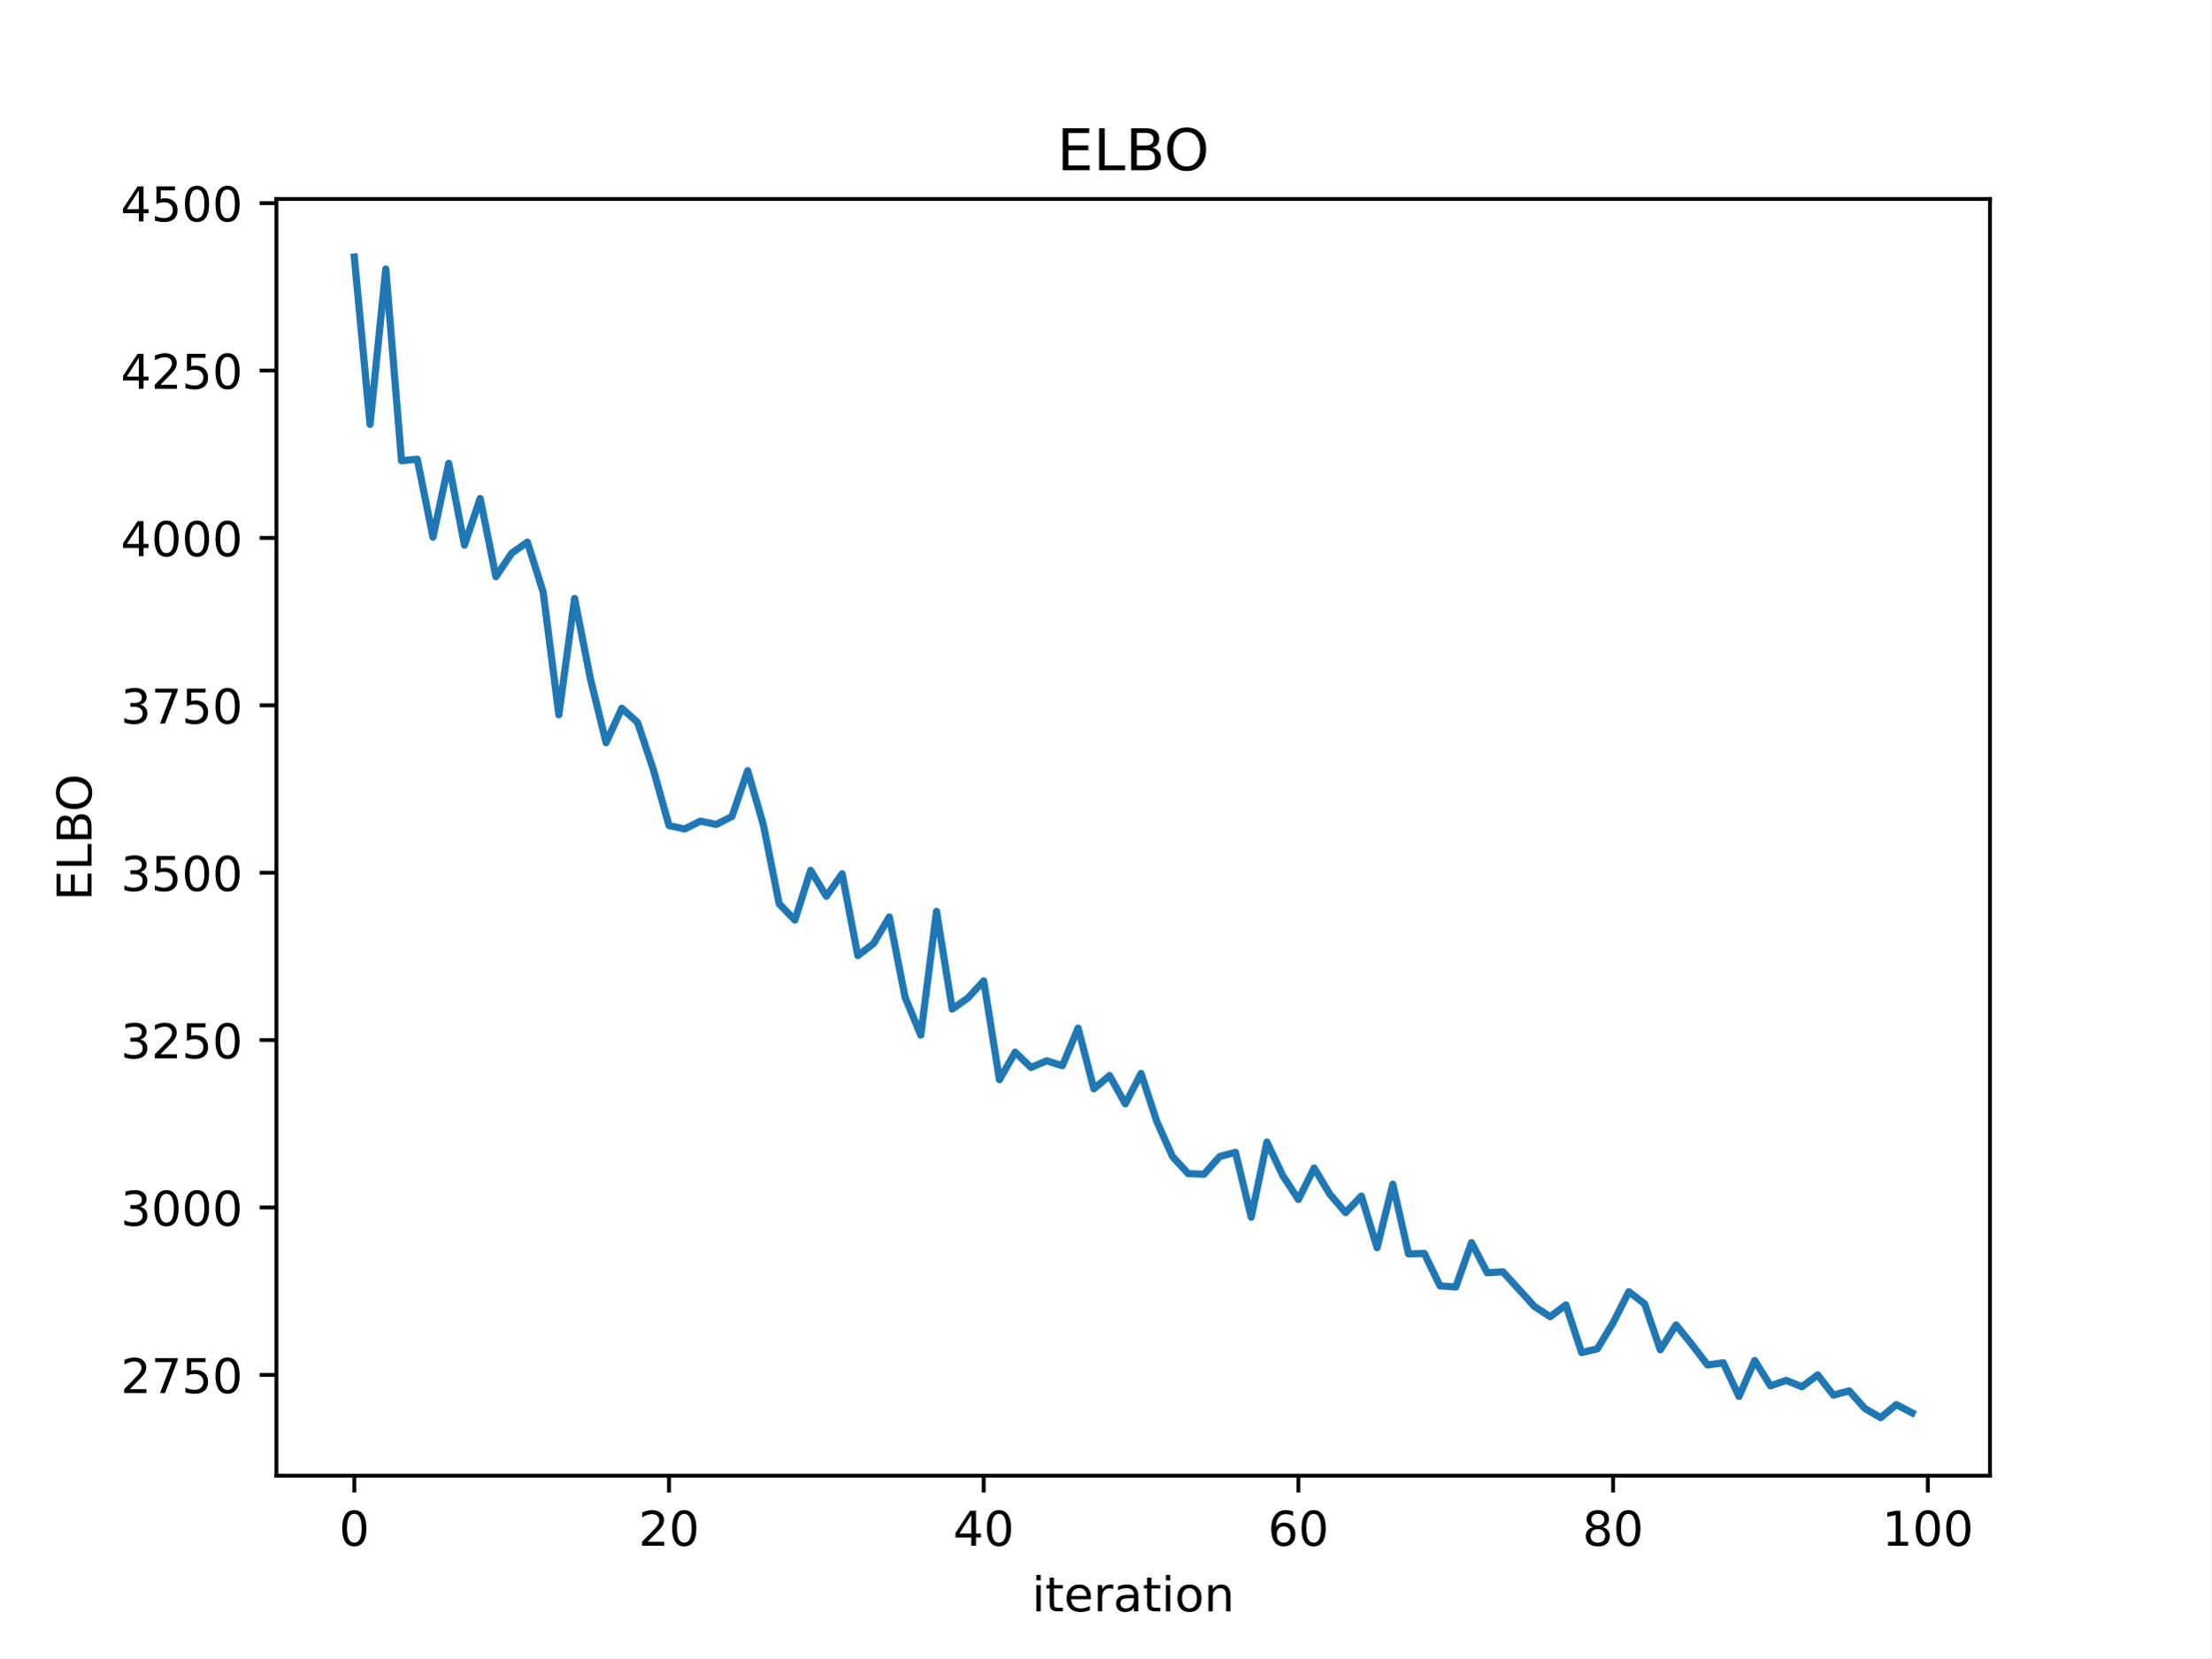
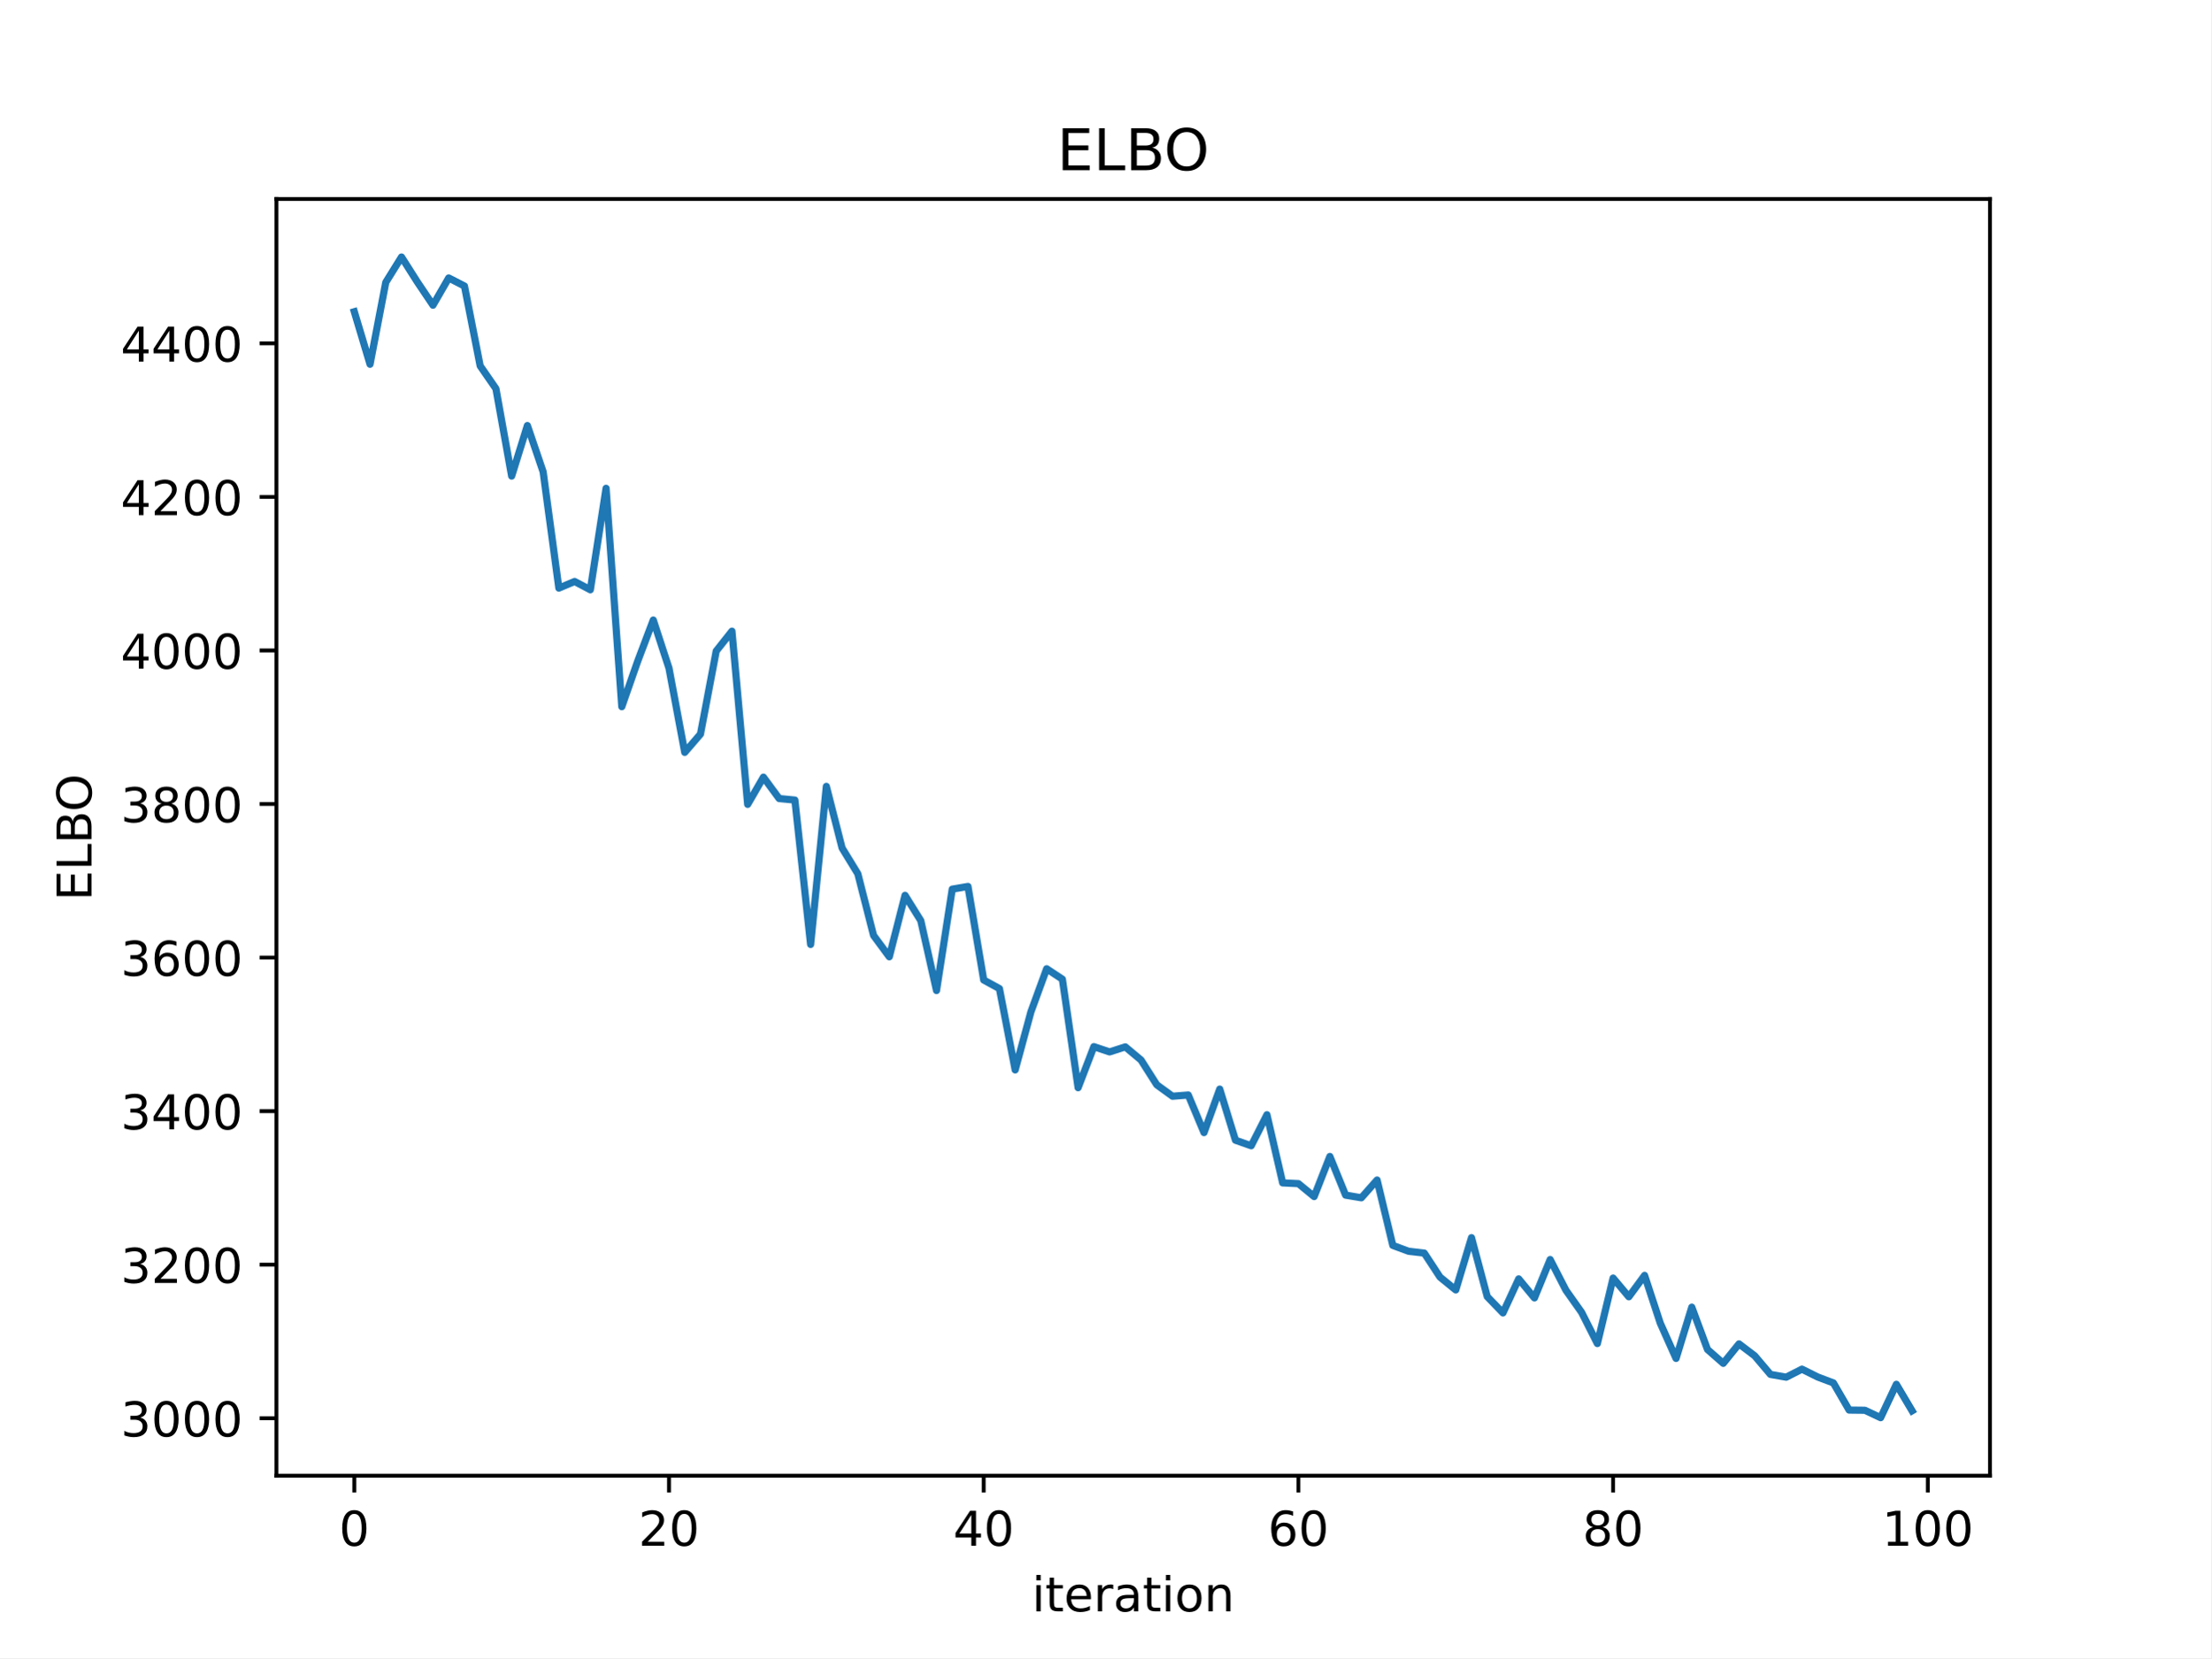
<svg xmlns="http://www.w3.org/2000/svg" xmlns:xlink="http://www.w3.org/1999/xlink" width="460.8pt" height="345.6pt" viewBox="0 0 460.8 345.6" version="1.1">
  <defs>
    <style type="text/css">*{stroke-linejoin: round; stroke-linecap: butt}</style>
  </defs>
  <g id="figure_1">
    <g id="patch_1">
      <path d="M 0 345.6  L 460.8 345.6  L 460.8 0  L 0 0  z " style="fill: #ffffff" />
    </g>
    <g id="axes_1">
      <g id="patch_2">
        <path d="M 57.6 307.584  L 414.72 307.584  L 414.72 41.472  L 57.6 41.472  z " style="fill: #ffffff" />
      </g>
      <g id="matplotlib.axis_1">
        <g id="xtick_1">
          <g id="line2d_1">
            <defs>
-               <path id="m9cd93bcf2d" d="M 0 0  L 0 3.5  " style="stroke: #000000; stroke-width: 0.8" />
+               <path id="m5840053bde" d="M 0 0  L 0 3.5  " style="stroke: #000000; stroke-width: 0.8" />
            </defs>
            <g>
-               <use xlink:href="#m9cd93bcf2d" x="73.833" y="307.584" style="stroke: #000000; stroke-width: 0.8" />
+               <use xlink:href="#m5840053bde" x="73.833" y="307.584" style="stroke: #000000; stroke-width: 0.8" />
            </g>
          </g>
          <g id="text_1">
            <g transform="translate(70.65148 322.1824) scale(0.1 -0.1)">
              <defs>
                <path id="DejaVuSans-30" d="M 2034 4250  Q 1547 4250 1301 3770  Q 1056 3291 1056 2328  Q 1056 1369 1301 889  Q 1547 409 2034 409  Q 2525 409 2770 889  Q 3016 1369 3016 2328  Q 3016 3291 2770 3770  Q 2525 4250 2034 4250  z M 2034 4750  Q 2819 4750 3233 4129  Q 3647 3509 3647 2328  Q 3647 1150 3233 529  Q 2819 -91 2034 -91  Q 1250 -91 836 529  Q 422 1150 422 2328  Q 422 3509 836 4129  Q 1250 4750 2034 4750  z " transform="scale(0.015625)" />
              </defs>
              <use xlink:href="#DejaVuSans-30" />
            </g>
          </g>
        </g>
        <g id="xtick_2">
          <g id="line2d_2">
            <g>
-               <use xlink:href="#m9cd93bcf2d" x="139.42" y="307.584" style="stroke: #000000; stroke-width: 0.8" />
+               <use xlink:href="#m5840053bde" x="139.42" y="307.584" style="stroke: #000000; stroke-width: 0.8" />
            </g>
          </g>
          <g id="text_2">
            <g transform="translate(133.057 322.1824) scale(0.1 -0.1)">
              <defs>
                <path id="DejaVuSans-32" d="M 1228 531  L 3431 531  L 3431 0  L 469 0  L 469 531  Q 828 903 1448 1529  Q 2069 2156 2228 2338  Q 2531 2678 2651 2914  Q 2772 3150 2772 3378  Q 2772 3750 2511 3984  Q 2250 4219 1831 4219  Q 1534 4219 1204 4116  Q 875 4013 500 3803  L 500 4441  Q 881 4594 1212 4672  Q 1544 4750 1819 4750  Q 2544 4750 2975 4387  Q 3406 4025 3406 3419  Q 3406 3131 3298 2873  Q 3191 2616 2906 2266  Q 2828 2175 2409 1742  Q 1991 1309 1228 531  z " transform="scale(0.015625)" />
              </defs>
              <use xlink:href="#DejaVuSans-32" />
              <use xlink:href="#DejaVuSans-30" transform="translate(63.62305 0)" />
            </g>
          </g>
        </g>
        <g id="xtick_3">
          <g id="line2d_3">
            <g>
-               <use xlink:href="#m9cd93bcf2d" x="205.006" y="307.584" style="stroke: #000000; stroke-width: 0.8" />
+               <use xlink:href="#m5840053bde" x="205.006" y="307.584" style="stroke: #000000; stroke-width: 0.8" />
            </g>
          </g>
          <g id="text_3">
            <g transform="translate(198.6438 322.1824) scale(0.1 -0.1)">
              <defs>
                <path id="DejaVuSans-34" d="M 2419 4116  L 825 1625  L 2419 1625  L 2419 4116  z M 2253 4666  L 3047 4666  L 3047 1625  L 3713 1625  L 3713 1100  L 3047 1100  L 3047 0  L 2419 0  L 2419 1100  L 313 1100  L 313 1709  L 2253 4666  z " transform="scale(0.015625)" />
              </defs>
              <use xlink:href="#DejaVuSans-34" />
              <use xlink:href="#DejaVuSans-30" transform="translate(63.62305 0)" />
            </g>
          </g>
        </g>
        <g id="xtick_4">
          <g id="line2d_4">
            <g>
-               <use xlink:href="#m9cd93bcf2d" x="270.593" y="307.584" style="stroke: #000000; stroke-width: 0.8" />
+               <use xlink:href="#m5840053bde" x="270.593" y="307.584" style="stroke: #000000; stroke-width: 0.8" />
            </g>
          </g>
          <g id="text_4">
            <g transform="translate(264.2306 322.1824) scale(0.1 -0.1)">
              <defs>
                <path id="DejaVuSans-36" d="M 2113 2584  Q 1688 2584 1439 2293  Q 1191 2003 1191 1497  Q 1191 994 1439 701  Q 1688 409 2113 409  Q 2538 409 2786 701  Q 3034 994 3034 1497  Q 3034 2003 2786 2293  Q 2538 2584 2113 2584  z M 3366 4563  L 3366 3988  Q 3128 4100 2886 4159  Q 2644 4219 2406 4219  Q 1781 4219 1451 3797  Q 1122 3375 1075 2522  Q 1259 2794 1537 2939  Q 1816 3084 2150 3084  Q 2853 3084 3261 2657  Q 3669 2231 3669 1497  Q 3669 778 3244 343  Q 2819 -91 2113 -91  Q 1303 -91 875 529  Q 447 1150 447 2328  Q 447 3434 972 4092  Q 1497 4750 2381 4750  Q 2619 4750 2861 4703  Q 3103 4656 3366 4563  z " transform="scale(0.015625)" />
              </defs>
              <use xlink:href="#DejaVuSans-36" />
              <use xlink:href="#DejaVuSans-30" transform="translate(63.62305 0)" />
            </g>
          </g>
        </g>
        <g id="xtick_5">
          <g id="line2d_5">
            <g>
-               <use xlink:href="#m9cd93bcf2d" x="336.18" y="307.584" style="stroke: #000000; stroke-width: 0.8" />
+               <use xlink:href="#m5840053bde" x="336.18" y="307.584" style="stroke: #000000; stroke-width: 0.8" />
            </g>
          </g>
          <g id="text_5">
            <g transform="translate(329.8173 322.1824) scale(0.1 -0.1)">
              <defs>
                <path id="DejaVuSans-38" d="M 2034 2216  Q 1584 2216 1326 1975  Q 1069 1734 1069 1313  Q 1069 891 1326 650  Q 1584 409 2034 409  Q 2484 409 2743 651  Q 3003 894 3003 1313  Q 3003 1734 2745 1975  Q 2488 2216 2034 2216  z M 1403 2484  Q 997 2584 770 2862  Q 544 3141 544 3541  Q 544 4100 942 4425  Q 1341 4750 2034 4750  Q 2731 4750 3128 4425  Q 3525 4100 3525 3541  Q 3525 3141 3298 2862  Q 3072 2584 2669 2484  Q 3125 2378 3379 2068  Q 3634 1759 3634 1313  Q 3634 634 3220 271  Q 2806 -91 2034 -91  Q 1263 -91 848 271  Q 434 634 434 1313  Q 434 1759 690 2068  Q 947 2378 1403 2484  z M 1172 3481  Q 1172 3119 1398 2916  Q 1625 2713 2034 2713  Q 2441 2713 2670 2916  Q 2900 3119 2900 3481  Q 2900 3844 2670 4047  Q 2441 4250 2034 4250  Q 1625 4250 1398 4047  Q 1172 3844 1172 3481  z " transform="scale(0.015625)" />
              </defs>
              <use xlink:href="#DejaVuSans-38" />
              <use xlink:href="#DejaVuSans-30" transform="translate(63.62305 0)" />
            </g>
          </g>
        </g>
        <g id="xtick_6">
          <g id="line2d_6">
            <g>
-               <use xlink:href="#m9cd93bcf2d" x="401.767" y="307.584" style="stroke: #000000; stroke-width: 0.8" />
+               <use xlink:href="#m5840053bde" x="401.767" y="307.584" style="stroke: #000000; stroke-width: 0.8" />
            </g>
          </g>
          <g id="text_6">
            <g transform="translate(392.2229 322.1824) scale(0.1 -0.1)">
              <defs>
                <path id="DejaVuSans-31" d="M 794 531  L 1825 531  L 1825 4091  L 703 3866  L 703 4441  L 1819 4666  L 2450 4666  L 2450 531  L 3481 531  L 3481 0  L 794 0  L 794 531  z " transform="scale(0.015625)" />
              </defs>
              <use xlink:href="#DejaVuSans-31" />
              <use xlink:href="#DejaVuSans-30" transform="translate(63.62305 0)" />
              <use xlink:href="#DejaVuSans-30" transform="translate(127.2461 0)" />
            </g>
          </g>
        </g>
        <g id="text_7">
          <g transform="translate(215.0373 335.8606) scale(0.1 -0.1)">
            <defs>
              <path id="DejaVuSans-69" d="M 603 3500  L 1178 3500  L 1178 0  L 603 0  L 603 3500  z M 603 4863  L 1178 4863  L 1178 4134  L 603 4134  L 603 4863  z " transform="scale(0.015625)" />
              <path id="DejaVuSans-74" d="M 1172 4494  L 1172 3500  L 2356 3500  L 2356 3053  L 1172 3053  L 1172 1153  Q 1172 725 1289 603  Q 1406 481 1766 481  L 2356 481  L 2356 0  L 1766 0  Q 1100 0 847 248  Q 594 497 594 1153  L 594 3053  L 172 3053  L 172 3500  L 594 3500  L 594 4494  L 1172 4494  z " transform="scale(0.015625)" />
              <path id="DejaVuSans-65" d="M 3597 1894  L 3597 1613  L 953 1613  Q 991 1019 1311 708  Q 1631 397 2203 397  Q 2534 397 2845 478  Q 3156 559 3463 722  L 3463 178  Q 3153 47 2828 -22  Q 2503 -91 2169 -91  Q 1331 -91 842 396  Q 353 884 353 1716  Q 353 2575 817 3079  Q 1281 3584 2069 3584  Q 2775 3584 3186 3129  Q 3597 2675 3597 1894  z M 3022 2063  Q 3016 2534 2758 2815  Q 2500 3097 2075 3097  Q 1594 3097 1305 2825  Q 1016 2553 972 2059  L 3022 2063  z " transform="scale(0.015625)" />
              <path id="DejaVuSans-72" d="M 2631 2963  Q 2534 3019 2420 3045  Q 2306 3072 2169 3072  Q 1681 3072 1420 2755  Q 1159 2438 1159 1844  L 1159 0  L 581 0  L 581 3500  L 1159 3500  L 1159 2956  Q 1341 3275 1631 3429  Q 1922 3584 2338 3584  Q 2397 3584 2469 3576  Q 2541 3569 2628 3553  L 2631 2963  z " transform="scale(0.015625)" />
              <path id="DejaVuSans-61" d="M 2194 1759  Q 1497 1759 1228 1600  Q 959 1441 959 1056  Q 959 750 1161 570  Q 1363 391 1709 391  Q 2188 391 2477 730  Q 2766 1069 2766 1631  L 2766 1759  L 2194 1759  z M 3341 1997  L 3341 0  L 2766 0  L 2766 531  Q 2569 213 2275 61  Q 1981 -91 1556 -91  Q 1019 -91 701 211  Q 384 513 384 1019  Q 384 1609 779 1909  Q 1175 2209 1959 2209  L 2766 2209  L 2766 2266  Q 2766 2663 2505 2880  Q 2244 3097 1772 3097  Q 1472 3097 1187 3025  Q 903 2953 641 2809  L 641 3341  Q 956 3463 1253 3523  Q 1550 3584 1831 3584  Q 2591 3584 2966 3190  Q 3341 2797 3341 1997  z " transform="scale(0.015625)" />
              <path id="DejaVuSans-6f" d="M 1959 3097  Q 1497 3097 1228 2736  Q 959 2375 959 1747  Q 959 1119 1226 758  Q 1494 397 1959 397  Q 2419 397 2687 759  Q 2956 1122 2956 1747  Q 2956 2369 2687 2733  Q 2419 3097 1959 3097  z M 1959 3584  Q 2709 3584 3137 3096  Q 3566 2609 3566 1747  Q 3566 888 3137 398  Q 2709 -91 1959 -91  Q 1206 -91 779 398  Q 353 888 353 1747  Q 353 2609 779 3096  Q 1206 3584 1959 3584  z " transform="scale(0.015625)" />
              <path id="DejaVuSans-6e" d="M 3513 2113  L 3513 0  L 2938 0  L 2938 2094  Q 2938 2591 2744 2837  Q 2550 3084 2163 3084  Q 1697 3084 1428 2787  Q 1159 2491 1159 1978  L 1159 0  L 581 0  L 581 3500  L 1159 3500  L 1159 2956  Q 1366 3272 1645 3428  Q 1925 3584 2291 3584  Q 2894 3584 3203 3211  Q 3513 2838 3513 2113  z " transform="scale(0.015625)" />
            </defs>
            <use xlink:href="#DejaVuSans-69" />
            <use xlink:href="#DejaVuSans-74" transform="translate(27.7832 0)" />
            <use xlink:href="#DejaVuSans-65" transform="translate(66.99219 0)" />
            <use xlink:href="#DejaVuSans-72" transform="translate(128.5156 0)" />
            <use xlink:href="#DejaVuSans-61" transform="translate(169.6289 0)" />
            <use xlink:href="#DejaVuSans-74" transform="translate(230.9082 0)" />
            <use xlink:href="#DejaVuSans-69" transform="translate(270.1172 0)" />
            <use xlink:href="#DejaVuSans-6f" transform="translate(297.9004 0)" />
            <use xlink:href="#DejaVuSans-6e" transform="translate(359.082 0)" />
          </g>
        </g>
      </g>
      <g id="matplotlib.axis_2">
        <g id="ytick_1">
          <g id="line2d_7">
            <defs>
-               <path id="m81958cd55c" d="M 0 0  L -3.5 0  " style="stroke: #000000; stroke-width: 0.8" />
+               <path id="m6304190768" d="M 0 0  L -3.5 0  " style="stroke: #000000; stroke-width: 0.8" />
            </defs>
            <g>
-               <use xlink:href="#m81958cd55c" x="57.6" y="286.571" style="stroke: #000000; stroke-width: 0.8" />
+               <use xlink:href="#m6304190768" x="57.6" y="295.606" style="stroke: #000000; stroke-width: 0.8" />
            </g>
          </g>
          <g id="text_8">
-             <g transform="translate(25.15 290.3704) scale(0.1 -0.1)">
-               <defs>
-                 <path id="DejaVuSans-37" d="M 525 4666  L 3525 4666  L 3525 4397  L 1831 0  L 1172 0  L 2766 4134  L 525 4134  L 525 4666  z " transform="scale(0.015625)" />
-                 <path id="DejaVuSans-35" d="M 691 4666  L 3169 4666  L 3169 4134  L 1269 4134  L 1269 2991  Q 1406 3038 1543 3061  Q 1681 3084 1819 3084  Q 2600 3084 3056 2656  Q 3513 2228 3513 1497  Q 3513 744 3044 326  Q 2575 -91 1722 -91  Q 1428 -91 1123 -41  Q 819 9 494 109  L 494 744  Q 775 591 1075 516  Q 1375 441 1709 441  Q 2250 441 2565 725  Q 2881 1009 2881 1497  Q 2881 1984 2565 2268  Q 2250 2553 1709 2553  Q 1456 2553 1204 2497  Q 953 2441 691 2322  L 691 4666  z " transform="scale(0.015625)" />
-               </defs>
-               <use xlink:href="#DejaVuSans-32" />
-               <use xlink:href="#DejaVuSans-37" transform="translate(63.62305 0)" />
-               <use xlink:href="#DejaVuSans-35" transform="translate(127.2461 0)" />
+             <g transform="translate(25.15 299.405) scale(0.1 -0.1)">
+               <defs>
+                 <path id="DejaVuSans-33" d="M 2597 2516  Q 3050 2419 3304 2112  Q 3559 1806 3559 1356  Q 3559 666 3084 287  Q 2609 -91 1734 -91  Q 1441 -91 1130 -33  Q 819 25 488 141  L 488 750  Q 750 597 1062 519  Q 1375 441 1716 441  Q 2309 441 2620 675  Q 2931 909 2931 1356  Q 2931 1769 2642 2001  Q 2353 2234 1838 2234  L 1294 2234  L 1294 2753  L 1863 2753  Q 2328 2753 2575 2939  Q 2822 3125 2822 3475  Q 2822 3834 2567 4026  Q 2313 4219 1838 4219  Q 1578 4219 1281 4162  Q 984 4106 628 3988  L 628 4550  Q 988 4650 1302 4700  Q 1616 4750 1894 4750  Q 2613 4750 3031 4423  Q 3450 4097 3450 3541  Q 3450 3153 3228 2886  Q 3006 2619 2597 2516  z " transform="scale(0.015625)" />
+               </defs>
+               <use xlink:href="#DejaVuSans-33" />
+               <use xlink:href="#DejaVuSans-30" transform="translate(63.62305 0)" />
+               <use xlink:href="#DejaVuSans-30" transform="translate(127.2461 0)" />
              <use xlink:href="#DejaVuSans-30" transform="translate(190.8691 0)" />
            </g>
          </g>
        </g>
        <g id="ytick_2">
          <g id="line2d_8">
            <g>
-               <use xlink:href="#m81958cd55c" x="57.6" y="251.681" style="stroke: #000000; stroke-width: 0.8" />
+               <use xlink:href="#m6304190768" x="57.6" y="263.599" style="stroke: #000000; stroke-width: 0.8" />
            </g>
          </g>
          <g id="text_9">
-             <g transform="translate(25.15 255.4801) scale(0.1 -0.1)">
-               <defs>
-                 <path id="DejaVuSans-33" d="M 2597 2516  Q 3050 2419 3304 2112  Q 3559 1806 3559 1356  Q 3559 666 3084 287  Q 2609 -91 1734 -91  Q 1441 -91 1130 -33  Q 819 25 488 141  L 488 750  Q 750 597 1062 519  Q 1375 441 1716 441  Q 2309 441 2620 675  Q 2931 909 2931 1356  Q 2931 1769 2642 2001  Q 2353 2234 1838 2234  L 1294 2234  L 1294 2753  L 1863 2753  Q 2328 2753 2575 2939  Q 2822 3125 2822 3475  Q 2822 3834 2567 4026  Q 2313 4219 1838 4219  Q 1578 4219 1281 4162  Q 984 4106 628 3988  L 628 4550  Q 988 4650 1302 4700  Q 1616 4750 1894 4750  Q 2613 4750 3031 4423  Q 3450 4097 3450 3541  Q 3450 3153 3228 2886  Q 3006 2619 2597 2516  z " transform="scale(0.015625)" />
-               </defs>
-               <use xlink:href="#DejaVuSans-33" />
-               <use xlink:href="#DejaVuSans-30" transform="translate(63.62305 0)" />
+             <g transform="translate(25.15 267.3985) scale(0.1 -0.1)">
+               <use xlink:href="#DejaVuSans-33" />
+               <use xlink:href="#DejaVuSans-32" transform="translate(63.62305 0)" />
              <use xlink:href="#DejaVuSans-30" transform="translate(127.2461 0)" />
              <use xlink:href="#DejaVuSans-30" transform="translate(190.8691 0)" />
            </g>
          </g>
        </g>
        <g id="ytick_3">
          <g id="line2d_9">
            <g>
-               <use xlink:href="#m81958cd55c" x="57.6" y="216.791" style="stroke: #000000; stroke-width: 0.8" />
+               <use xlink:href="#m6304190768" x="57.6" y="231.593" style="stroke: #000000; stroke-width: 0.8" />
            </g>
          </g>
          <g id="text_10">
-             <g transform="translate(25.15 220.5898) scale(0.1 -0.1)">
-               <use xlink:href="#DejaVuSans-33" />
-               <use xlink:href="#DejaVuSans-32" transform="translate(63.62305 0)" />
-               <use xlink:href="#DejaVuSans-35" transform="translate(127.2461 0)" />
+             <g transform="translate(25.15 235.3921) scale(0.1 -0.1)">
+               <use xlink:href="#DejaVuSans-33" />
+               <use xlink:href="#DejaVuSans-34" transform="translate(63.62305 0)" />
+               <use xlink:href="#DejaVuSans-30" transform="translate(127.2461 0)" />
              <use xlink:href="#DejaVuSans-30" transform="translate(190.8691 0)" />
            </g>
          </g>
        </g>
        <g id="ytick_4">
          <g id="line2d_10">
            <g>
-               <use xlink:href="#m81958cd55c" x="57.6" y="181.9" style="stroke: #000000; stroke-width: 0.8" />
+               <use xlink:href="#m6304190768" x="57.6" y="199.586" style="stroke: #000000; stroke-width: 0.8" />
            </g>
          </g>
          <g id="text_11">
-             <g transform="translate(25.15 185.6995) scale(0.1 -0.1)">
-               <use xlink:href="#DejaVuSans-33" />
-               <use xlink:href="#DejaVuSans-35" transform="translate(63.62305 0)" />
+             <g transform="translate(25.15 203.3857) scale(0.1 -0.1)">
+               <use xlink:href="#DejaVuSans-33" />
+               <use xlink:href="#DejaVuSans-36" transform="translate(63.62305 0)" />
              <use xlink:href="#DejaVuSans-30" transform="translate(127.2461 0)" />
              <use xlink:href="#DejaVuSans-30" transform="translate(190.8691 0)" />
            </g>
          </g>
        </g>
        <g id="ytick_5">
          <g id="line2d_11">
            <g>
-               <use xlink:href="#m81958cd55c" x="57.6" y="147.01" style="stroke: #000000; stroke-width: 0.8" />
+               <use xlink:href="#m6304190768" x="57.6" y="167.58" style="stroke: #000000; stroke-width: 0.8" />
            </g>
          </g>
          <g id="text_12">
-             <g transform="translate(25.15 150.8091) scale(0.1 -0.1)">
-               <use xlink:href="#DejaVuSans-33" />
-               <use xlink:href="#DejaVuSans-37" transform="translate(63.62305 0)" />
-               <use xlink:href="#DejaVuSans-35" transform="translate(127.2461 0)" />
+             <g transform="translate(25.15 171.3792) scale(0.1 -0.1)">
+               <use xlink:href="#DejaVuSans-33" />
+               <use xlink:href="#DejaVuSans-38" transform="translate(63.62305 0)" />
+               <use xlink:href="#DejaVuSans-30" transform="translate(127.2461 0)" />
              <use xlink:href="#DejaVuSans-30" transform="translate(190.8691 0)" />
            </g>
          </g>
        </g>
        <g id="ytick_6">
          <g id="line2d_12">
            <g>
-               <use xlink:href="#m81958cd55c" x="57.6" y="112.12" style="stroke: #000000; stroke-width: 0.8" />
+               <use xlink:href="#m6304190768" x="57.6" y="135.574" style="stroke: #000000; stroke-width: 0.8" />
            </g>
          </g>
          <g id="text_13">
-             <g transform="translate(25.15 115.9188) scale(0.1 -0.1)">
+             <g transform="translate(25.15 139.3728) scale(0.1 -0.1)">
              <use xlink:href="#DejaVuSans-34" />
              <use xlink:href="#DejaVuSans-30" transform="translate(63.62305 0)" />
              <use xlink:href="#DejaVuSans-30" transform="translate(127.2461 0)" />
              <use xlink:href="#DejaVuSans-30" transform="translate(190.8691 0)" />
            </g>
          </g>
        </g>
        <g id="ytick_7">
          <g id="line2d_13">
            <g>
-               <use xlink:href="#m81958cd55c" x="57.6" y="77.229" style="stroke: #000000; stroke-width: 0.8" />
+               <use xlink:href="#m6304190768" x="57.6" y="103.567" style="stroke: #000000; stroke-width: 0.8" />
            </g>
          </g>
          <g id="text_14">
-             <g transform="translate(25.15 81.02851) scale(0.1 -0.1)">
+             <g transform="translate(25.15 107.3663) scale(0.1 -0.1)">
              <use xlink:href="#DejaVuSans-34" />
              <use xlink:href="#DejaVuSans-32" transform="translate(63.62305 0)" />
-               <use xlink:href="#DejaVuSans-35" transform="translate(127.2461 0)" />
+               <use xlink:href="#DejaVuSans-30" transform="translate(127.2461 0)" />
              <use xlink:href="#DejaVuSans-30" transform="translate(190.8691 0)" />
            </g>
          </g>
        </g>
        <g id="ytick_8">
          <g id="line2d_14">
            <g>
-               <use xlink:href="#m81958cd55c" x="57.6" y="42.339" style="stroke: #000000; stroke-width: 0.8" />
+               <use xlink:href="#m6304190768" x="57.6" y="71.561" style="stroke: #000000; stroke-width: 0.8" />
            </g>
          </g>
          <g id="text_15">
-             <g transform="translate(25.15 46.13819) scale(0.1 -0.1)">
+             <g transform="translate(25.15 75.3599) scale(0.1 -0.1)">
              <use xlink:href="#DejaVuSans-34" />
-               <use xlink:href="#DejaVuSans-35" transform="translate(63.62305 0)" />
+               <use xlink:href="#DejaVuSans-34" transform="translate(63.62305 0)" />
              <use xlink:href="#DejaVuSans-30" transform="translate(127.2461 0)" />
              <use xlink:href="#DejaVuSans-30" transform="translate(190.8691 0)" />
            </g>
          </g>
        </g>
        <g id="text_16">
          <g transform="translate(19.07031 187.7522) rotate(-90) scale(0.1 -0.1)">
            <defs>
              <path id="DejaVuSans-45" d="M 628 4666  L 3578 4666  L 3578 4134  L 1259 4134  L 1259 2753  L 3481 2753  L 3481 2222  L 1259 2222  L 1259 531  L 3634 531  L 3634 0  L 628 0  L 628 4666  z " transform="scale(0.015625)" />
              <path id="DejaVuSans-4c" d="M 628 4666  L 1259 4666  L 1259 531  L 3531 531  L 3531 0  L 628 0  L 628 4666  z " transform="scale(0.015625)" />
              <path id="DejaVuSans-42" d="M 1259 2228  L 1259 519  L 2272 519  Q 2781 519 3026 730  Q 3272 941 3272 1375  Q 3272 1813 3026 2020  Q 2781 2228 2272 2228  L 1259 2228  z M 1259 4147  L 1259 2741  L 2194 2741  Q 2656 2741 2882 2914  Q 3109 3088 3109 3444  Q 3109 3797 2882 3972  Q 2656 4147 2194 4147  L 1259 4147  z M 628 4666  L 2241 4666  Q 2963 4666 3353 4366  Q 3744 4066 3744 3513  Q 3744 3084 3544 2831  Q 3344 2578 2956 2516  Q 3422 2416 3680 2098  Q 3938 1781 3938 1306  Q 3938 681 3513 340  Q 3088 0 2303 0  L 628 0  L 628 4666  z " transform="scale(0.015625)" />
              <path id="DejaVuSans-4f" d="M 2522 4238  Q 1834 4238 1429 3725  Q 1025 3213 1025 2328  Q 1025 1447 1429 934  Q 1834 422 2522 422  Q 3209 422 3611 934  Q 4013 1447 4013 2328  Q 4013 3213 3611 3725  Q 3209 4238 2522 4238  z M 2522 4750  Q 3503 4750 4090 4092  Q 4678 3434 4678 2328  Q 4678 1225 4090 567  Q 3503 -91 2522 -91  Q 1538 -91 948 565  Q 359 1222 359 2328  Q 359 3434 948 4092  Q 1538 4750 2522 4750  z " transform="scale(0.015625)" />
            </defs>
            <use xlink:href="#DejaVuSans-45" />
            <use xlink:href="#DejaVuSans-4c" transform="translate(63.18359 0)" />
            <use xlink:href="#DejaVuSans-42" transform="translate(118.8965 0)" />
            <use xlink:href="#DejaVuSans-4f" transform="translate(185.75 0)" />
          </g>
        </g>
      </g>
      <g id="line2d_15">
-         <path d="M 73.833 53.568  L 77.112 88.439  L 80.391 56.064  L 83.671 96.031  L 86.95 95.703  L 90.229 111.971  L 93.509 96.566  L 96.788 113.617  L 100.067 103.902  L 103.347 120.196  L 106.626 115.296  L 109.905 112.993  L 113.185 123.382  L 116.464 148.979  L 119.743 124.735  L 123.023 141.417  L 126.302 154.795  L 129.581 147.632  L 132.861 150.556  L 136.14 160.368  L 139.42 172.08  L 142.699 172.783  L 145.978 171.143  L 149.258 171.844  L 152.537 170.178  L 155.816 160.634  L 159.096 171.978  L 162.375 188.38  L 165.654 191.781  L 168.934 181.419  L 172.213 186.817  L 175.492 182.121  L 178.772 199.18  L 182.051 196.654  L 185.33 191.117  L 188.61 207.832  L 191.889 215.75  L 195.168 189.957  L 198.448 210.327  L 201.727 208  L 205.006 204.439  L 208.286 225.05  L 211.565 219.31  L 214.844 222.487  L 218.124 221.107  L 221.403 222.129  L 224.682 214.292  L 227.962 226.953  L 231.241 224.185  L 234.52 230.076  L 237.8 223.741  L 241.079 233.745  L 244.358 241.074  L 247.638 244.628  L 250.917 244.746  L 254.196 241.052  L 257.476 240.194  L 260.755 253.702  L 264.034 238.042  L 267.314 244.995  L 270.593 250.017  L 273.872 243.452  L 277.152 248.922  L 280.431 252.746  L 283.71 249.295  L 286.99 260.054  L 290.269 246.828  L 293.548 261.359  L 296.828 261.255  L 300.107 268.024  L 303.386 268.251  L 306.666 259  L 309.945 265.276  L 313.224 265.095  L 316.504 268.707  L 319.783 272.307  L 323.062 274.444  L 326.342 271.98  L 329.621 281.916  L 332.9 281.141  L 336.18 275.698  L 339.459 269.229  L 342.739 271.765  L 346.018 281.328  L 349.297 276.153  L 352.577 280.208  L 355.856 284.503  L 359.135 284.05  L 362.415 291.068  L 365.694 283.567  L 368.973 288.853  L 372.253 287.719  L 375.532 289.045  L 378.811 286.575  L 382.091 290.798  L 385.37 289.896  L 388.649 293.583  L 391.929 295.488  L 395.208 292.766  L 398.487 294.486  " clip-path="url(#p0a3ddc22b0)" style="fill: none; stroke: #1f77b4; stroke-width: 1.5; stroke-linecap: square" />
+         <path d="M 73.833 64.97  L 77.112 75.913  L 80.391 58.853  L 83.671 53.568  L 86.95 58.735  L 90.229 63.61  L 93.509 57.932  L 96.788 59.612  L 100.067 76.261  L 103.347 81.006  L 106.626 99.223  L 109.905 88.697  L 113.185 98.333  L 116.464 122.577  L 119.743 121.194  L 123.023 122.922  L 126.302 101.775  L 129.581 147.292  L 132.861 137.902  L 136.14 129.235  L 139.42 139.292  L 142.699 156.815  L 145.978 153.004  L 149.258 135.698  L 152.537 131.557  L 155.816 167.654  L 159.096 161.984  L 162.375 166.439  L 165.654 166.758  L 168.934 196.849  L 172.213 163.908  L 175.492 176.75  L 178.772 182.116  L 182.051 194.979  L 185.33 199.42  L 188.61 186.612  L 191.889 191.879  L 195.168 206.457  L 198.448 185.326  L 201.727 184.766  L 205.006 204.264  L 208.286 206.056  L 211.565 223.005  L 214.844 210.912  L 218.124 201.925  L 221.403 204.095  L 224.682 226.711  L 227.962 218.155  L 231.241 219.249  L 234.52 218.202  L 237.8 220.95  L 241.079 226.109  L 244.358 228.491  L 247.638 228.227  L 250.917 236.071  L 254.196 227.001  L 257.476 237.66  L 260.755 238.814  L 264.034 232.348  L 267.314 246.553  L 270.593 246.71  L 273.872 249.403  L 277.152 241.044  L 280.431 249.106  L 283.71 249.658  L 286.99 245.955  L 290.269 259.584  L 293.548 260.803  L 296.828 261.187  L 300.107 266.191  L 303.386 268.867  L 306.666 257.972  L 309.945 270.255  L 313.224 273.654  L 316.504 266.563  L 319.783 270.532  L 323.062 262.531  L 326.342 268.913  L 329.621 273.549  L 332.9 280.042  L 336.18 266.392  L 339.459 270.291  L 342.739 265.835  L 346.018 275.807  L 349.297 283.139  L 352.577 272.461  L 355.856 281.283  L 359.135 284.161  L 362.415 280.112  L 365.694 282.602  L 368.973 286.472  L 372.253 287.05  L 375.532 285.376  L 378.811 287.008  L 382.091 288.251  L 385.37 293.903  L 388.649 293.942  L 391.929 295.488  L 395.208 288.536  L 398.487 294.054  " clip-path="url(#p92cb9136ff)" style="fill: none; stroke: #1f77b4; stroke-width: 1.5; stroke-linecap: square" />
      </g>
      <g id="patch_3">
        <path d="M 57.6 307.584  L 57.6 41.472  " style="fill: none; stroke: #000000; stroke-width: 0.8; stroke-linejoin: miter; stroke-linecap: square" />
      </g>
      <g id="patch_4">
        <path d="M 414.72 307.584  L 414.72 41.472  " style="fill: none; stroke: #000000; stroke-width: 0.8; stroke-linejoin: miter; stroke-linecap: square" />
      </g>
      <g id="patch_5">
        <path d="M 57.6 307.584  L 414.72 307.584  " style="fill: none; stroke: #000000; stroke-width: 0.8; stroke-linejoin: miter; stroke-linecap: square" />
      </g>
      <g id="patch_6">
        <path d="M 57.6 41.472  L 414.72 41.472  " style="fill: none; stroke: #000000; stroke-width: 0.8; stroke-linejoin: miter; stroke-linecap: square" />
      </g>
      <g id="text_17">
        <g transform="translate(220.2909 35.472) scale(0.12 -0.12)">
          <use xlink:href="#DejaVuSans-45" />
          <use xlink:href="#DejaVuSans-4c" transform="translate(63.18359 0)" />
          <use xlink:href="#DejaVuSans-42" transform="translate(118.8965 0)" />
          <use xlink:href="#DejaVuSans-4f" transform="translate(185.75 0)" />
        </g>
      </g>
    </g>
  </g>
  <defs>
-     <clipPath id="p0a3ddc22b0">
+     <clipPath id="p92cb9136ff">
      <rect x="57.6" y="41.472" width="357.12" height="266.112" />
    </clipPath>
  </defs>
</svg>
